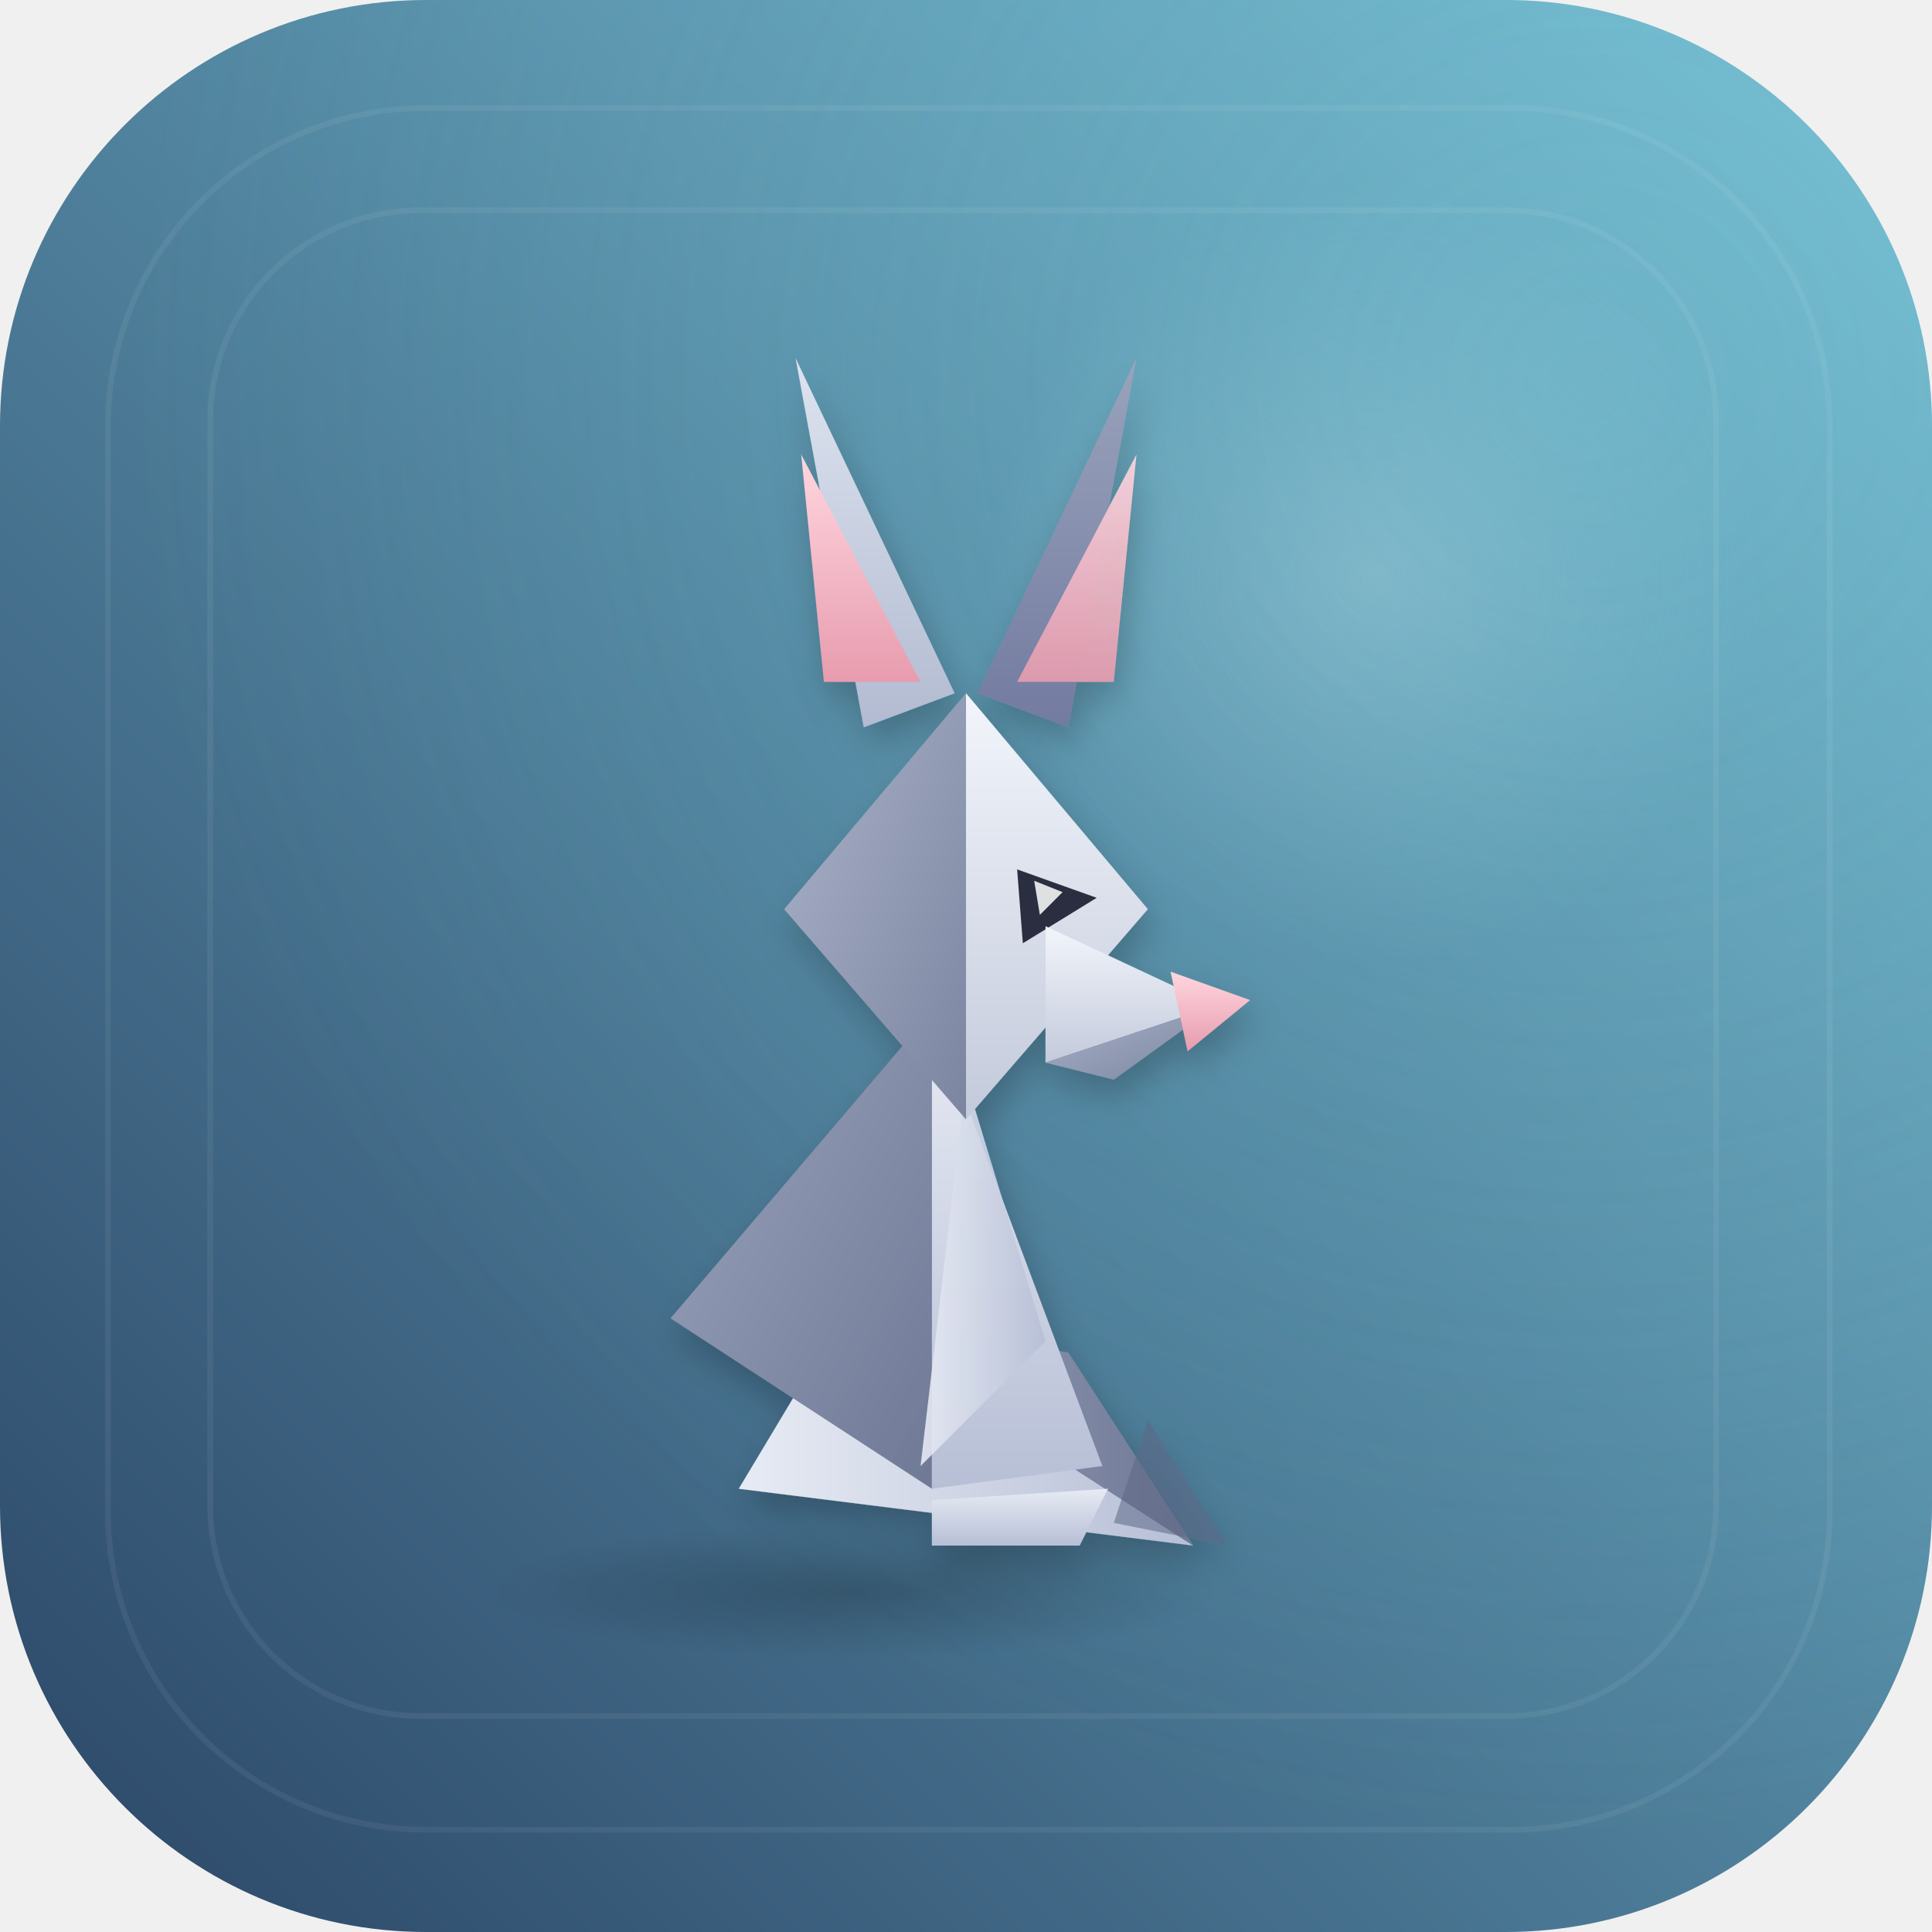
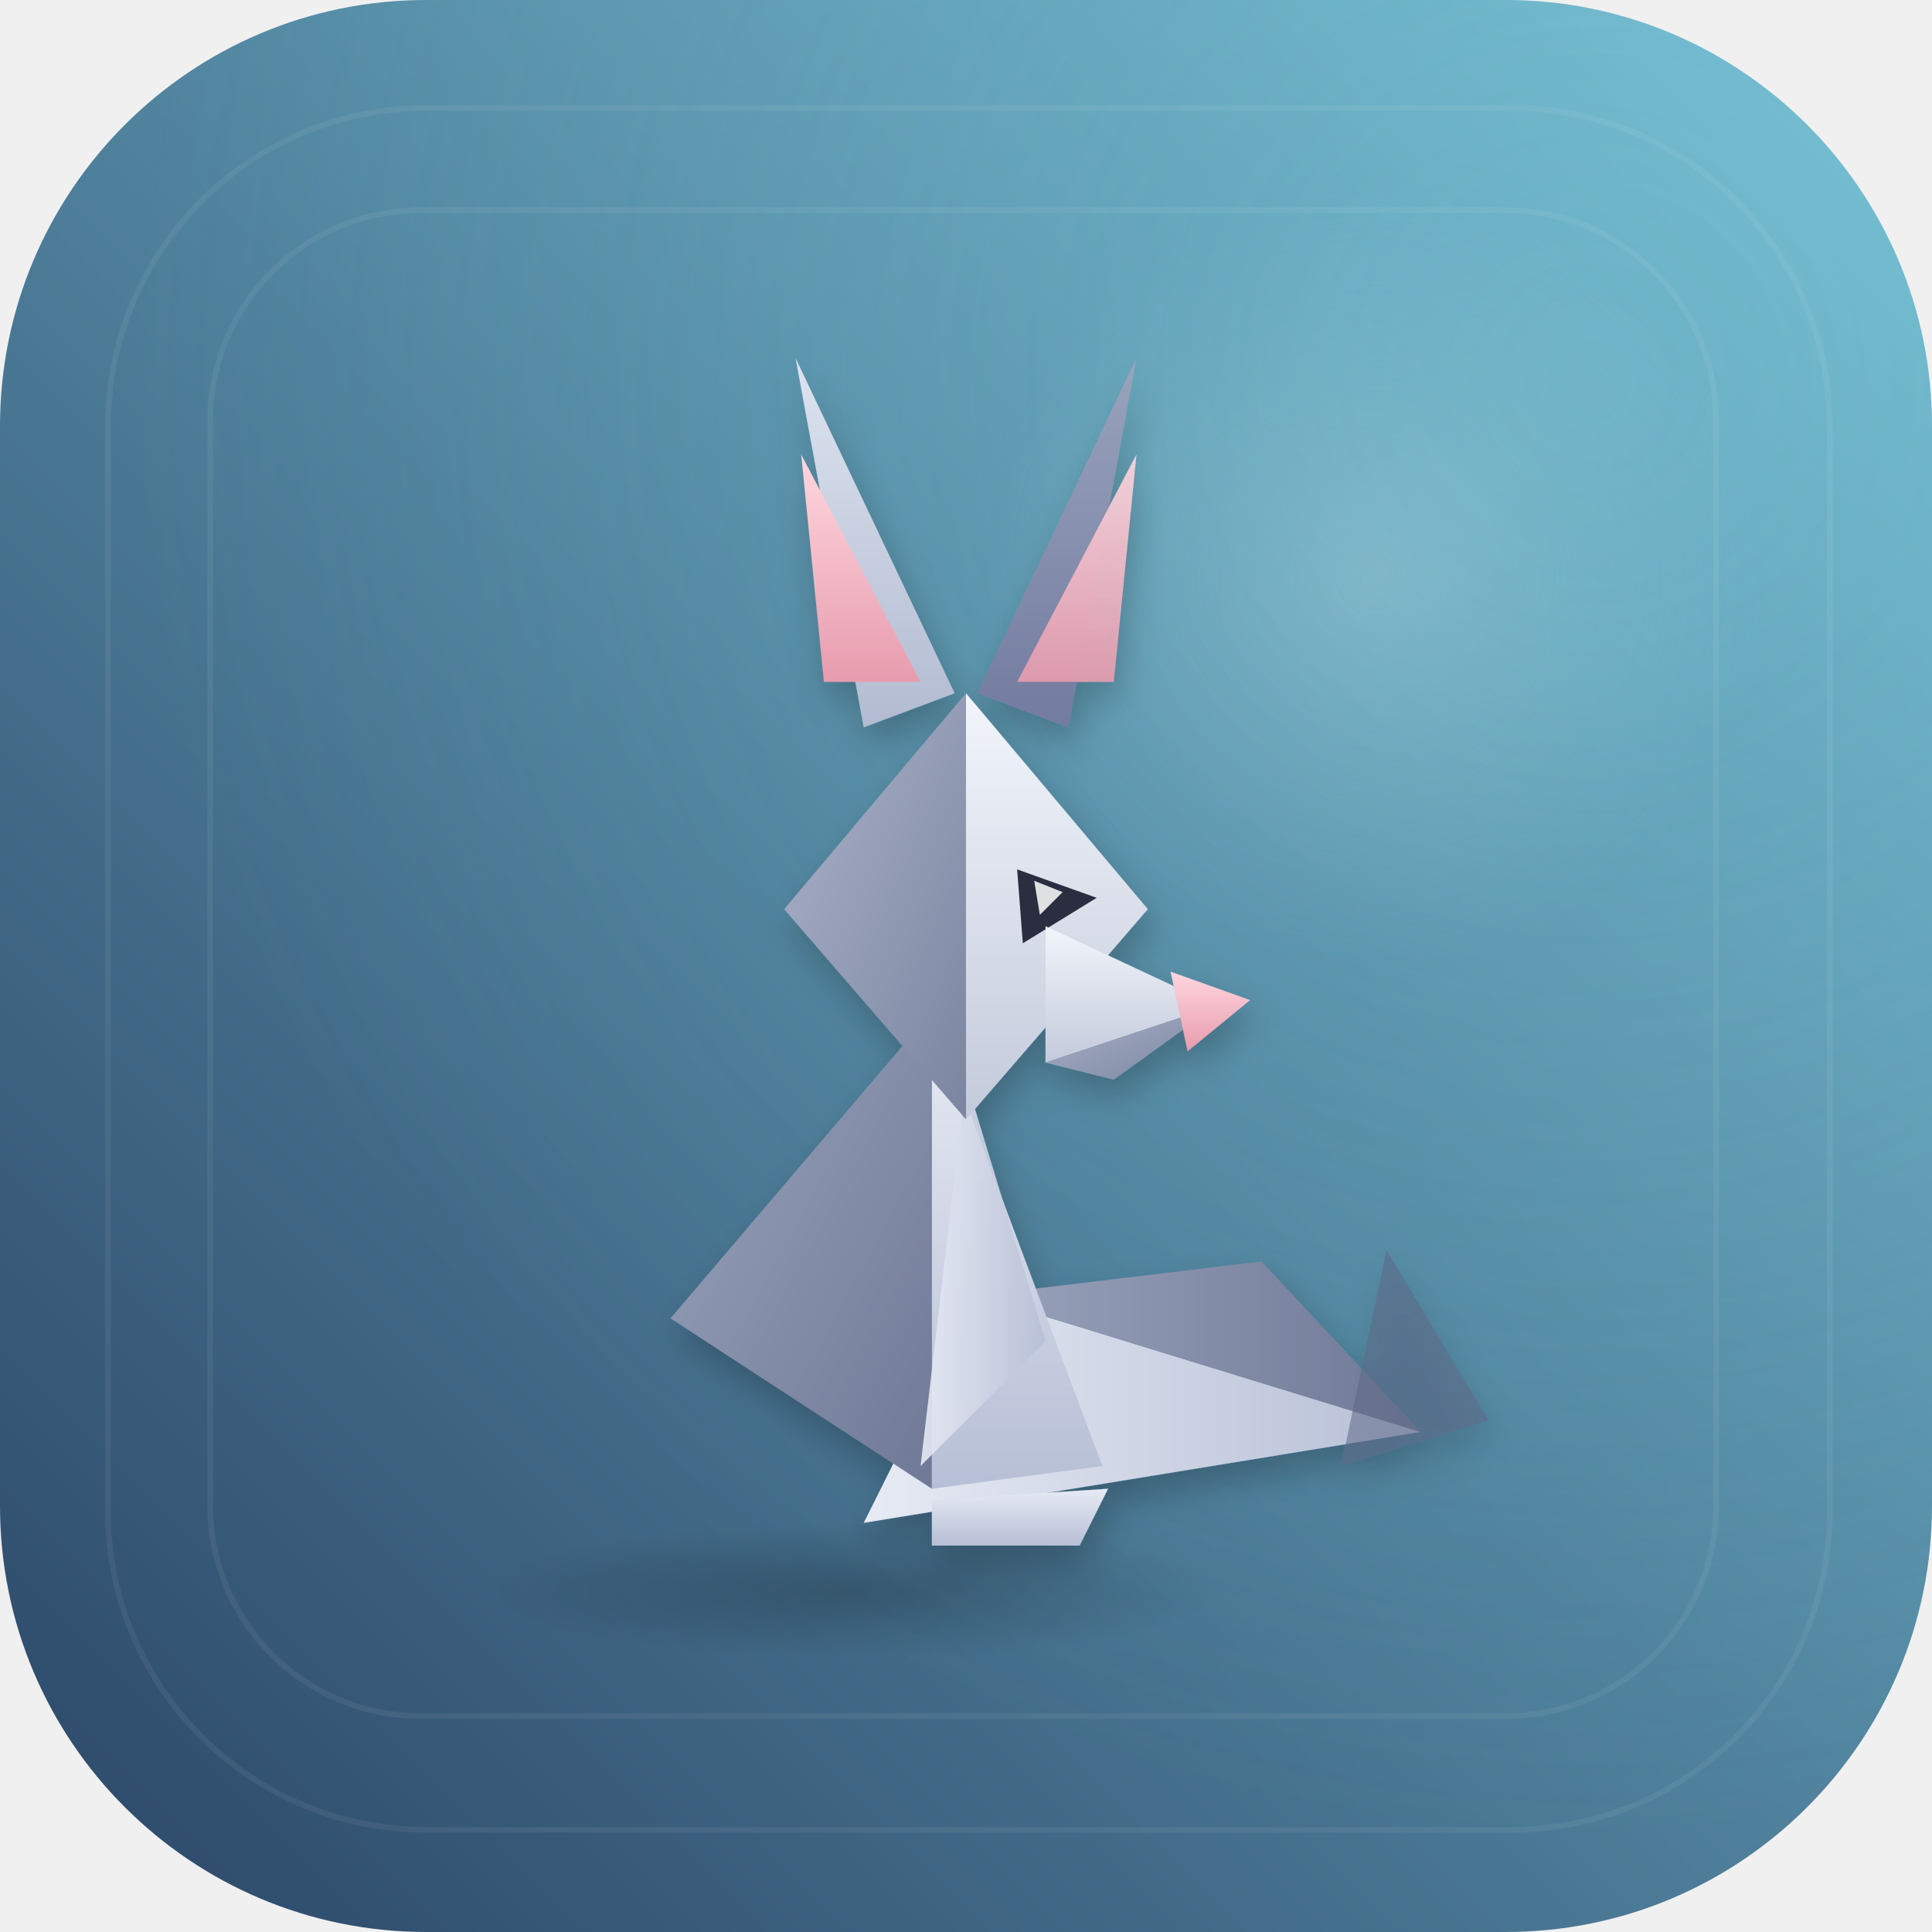
<svg xmlns="http://www.w3.org/2000/svg" viewBox="0 0 340 340" width="220" height="220" role="img" aria-label="Origami Cat: a seated paper cat with continuously twitching ears">
  <defs>
    <linearGradient id="catTileG" x1="0" y1="1" x2="1" y2="0">
      <stop offset="0" stop-color="#2b4566" />
      <stop offset="1" stop-color="#75bfd4" />
    </linearGradient>
    <radialGradient id="catMoonG" cx="0.71" cy="0.30" r="0.20">
      <stop offset="0" stop-color="rgba(219,242,247,0.26)" />
      <stop offset="1" stop-color="rgba(179,230,242,0)" />
    </radialGradient>
    <radialGradient id="catTileGlow" cx="0.82" cy="0.2" r="0.75">
      <stop offset="0" stop-color="rgba(128,209,219,0.22)" />
      <stop offset="1" stop-color="rgba(128,209,219,0)" />
    </radialGradient>
    <radialGradient id="catContactG">
      <stop offset="0" stop-color="rgba(0,0,0,0.20)" />
      <stop offset="1" stop-color="rgba(0,0,0,0)" />
    </radialGradient>
    <filter id="catSoft" x="-30%" y="-30%" width="160%" height="160%">
      <feDropShadow dx="1" dy="3" stdDeviation="3" flood-color="#000000" flood-opacity="0.22" />
    </filter>
    <linearGradient id="catHeadLit" x1="0" y1="0" x2="0" y2="1">
      <stop offset="0" stop-color="#f2f5fb" />
      <stop offset="1" stop-color="#c3cadb" />
    </linearGradient>
    <linearGradient id="catHeadShade" x1="0" y1="0" x2="1" y2="1">
      <stop offset="0" stop-color="#aab3c9" />
      <stop offset="1" stop-color="#7c85a0" />
    </linearGradient>
    <linearGradient id="catEarLit" x1="0" y1="0" x2="0" y2="1">
      <stop offset="0" stop-color="#dde3ef" />
      <stop offset="1" stop-color="#b2bbd1" />
    </linearGradient>
    <linearGradient id="catEarShade" x1="0" y1="0" x2="0" y2="1">
      <stop offset="0" stop-color="#9aa3bb" />
      <stop offset="1" stop-color="#727ba0" />
    </linearGradient>
    <linearGradient id="catInnerEar" x1="0" y1="0" x2="0" y2="1">
      <stop offset="0" stop-color="#ffd6de" />
      <stop offset="1" stop-color="#e79cae" />
    </linearGradient>
    <linearGradient id="catBodyLit" x1="0" y1="0" x2="0" y2="1">
      <stop offset="0" stop-color="#e7ebf4" />
      <stop offset="1" stop-color="#b7bfd6" />
    </linearGradient>
    <linearGradient id="catBodyShade" x1="0" y1="0" x2="1" y2="1">
      <stop offset="0" stop-color="#9aa3bb" />
      <stop offset="1" stop-color="#6f7996" />
    </linearGradient>
    <linearGradient id="catTailLit" x1="0" y1="0" x2="1" y2="0">
      <stop offset="0" stop-color="#e7ebf4" />
      <stop offset="1" stop-color="#b7bfd6" />
    </linearGradient>
    <linearGradient id="catTailShade" x1="0" y1="0" x2="1" y2="0">
      <stop offset="0" stop-color="#9aa3bb" />
      <stop offset="1" stop-color="#6f7996" />
    </linearGradient>
  </defs>
  <clipPath id="catTileClip">
    <rect width="340" height="340" rx="75" />
  </clipPath>
  <g clip-path="url(#catTileClip)">
    <rect width="340" height="340" fill="url(#catTileG)" />
    <rect width="340" height="340" fill="url(#catMoonG)" />
    <rect width="340" height="340" fill="url(#catTileGlow)" />
    <rect x="19" y="19" width="303" height="303" rx="56" fill="none" stroke="rgba(255,255,255,0.06)" />
    <rect x="37" y="37" width="265" height="265" rx="37" fill="none" stroke="rgba(255,255,255,0.06)" />
    <ellipse cx="150" cy="280" rx="66" ry="12" fill="url(#catContactG)" />
    <g filter="url(#catSoft)">
-       <g transform="rotate(0 148 250)">
-         <animateTransform attributeName="transform" type="rotate" values="-6 148 250;6 148 250;-6 148 250" keyTimes="0;0.5;1" dur="3.4s" repeatCount="indefinite" calcMode="spline" keySplines="0.45 0 0.55 1;0.45 0 0.55 1" />
-         <polygon points="130,262 210,272 148,232" fill="url(#catTailLit)" />
-         <polygon points="148,232 210,272 188,238" fill="url(#catTailShade)" />
-         <polygon points="196,268 216,272 202,250" fill="#5c6785" opacity="0.55" />
+       <g transform="rotate(0 155 258)">
+         <animateTransform attributeName="transform" type="rotate" values="-6 155 258;6 155 258;-6 155 258" keyTimes="0;0.5;1" dur="3.4s" repeatCount="indefinite" calcMode="spline" keySplines="0.45 0 0.55 1;0.45 0 0.55 1" />
+         <polygon points="152,268 250,252 172,228" fill="url(#catTailLit)" />
+         <polygon points="172,228 250,252 222,222" fill="url(#catTailShade)" />
+         <polygon points="236,258 262,250 244,220" fill="#5c6785" opacity="0.55" />
      </g>
      <polygon points="164,178 164,262 118,232" fill="url(#catBodyShade)" />
      <polygon points="164,178 194,258 164,262" fill="url(#catBodyLit)" />
      <polygon points="170,190 184,236 162,258" fill="url(#catTailLit)" opacity="0.9" />
      <polygon points="164,264 195,262 190,272 164,272" fill="url(#catBodyLit)" />
      <g transform="rotate(0 170 130)">
        <animateTransform attributeName="transform" type="rotate" values="0 170 130;0 170 130;-9 170 130;7 170 130;0 170 130;0 170 130" keyTimes="0;0.55;0.68;0.80;0.92;1" dur="3.6s" repeatCount="indefinite" calcMode="spline" keySplines="0.4 0 0.2 1;0.4 0 0.2 1;0.4 0 0.2 1;0.4 0 0.2 1;0.4 0 0.2 1" />
        <polygon points="188,128 200,63 172,122" fill="url(#catEarShade)" />
        <polygon points="196,120 200,80 179,120" fill="url(#catInnerEar)" opacity="0.9" />
        <polygon points="152,128 140,63 168,122" fill="url(#catEarLit)" />
        <polygon points="145,120 141,80 162,120" fill="url(#catInnerEar)" />
      </g>
      <polygon points="170,122 170,197 138,160" fill="url(#catHeadShade)" />
      <polygon points="170,122 202,160 170,197" fill="url(#catHeadLit)" />
      <polygon points="179,153 193,158 180,166" fill="#2b2f3f" />
      <polygon points="182,155 187,157 183,161" fill="#ffffff" opacity="0.85" />
      <polygon points="184,163 214,177 184,187" fill="url(#catHeadLit)" />
      <polygon points="184,187 214,177 196,190" fill="url(#catHeadShade)" />
      <polygon points="206,171 220,176 209,185" fill="url(#catInnerEar)" />
    </g>
  </g>
</svg>
